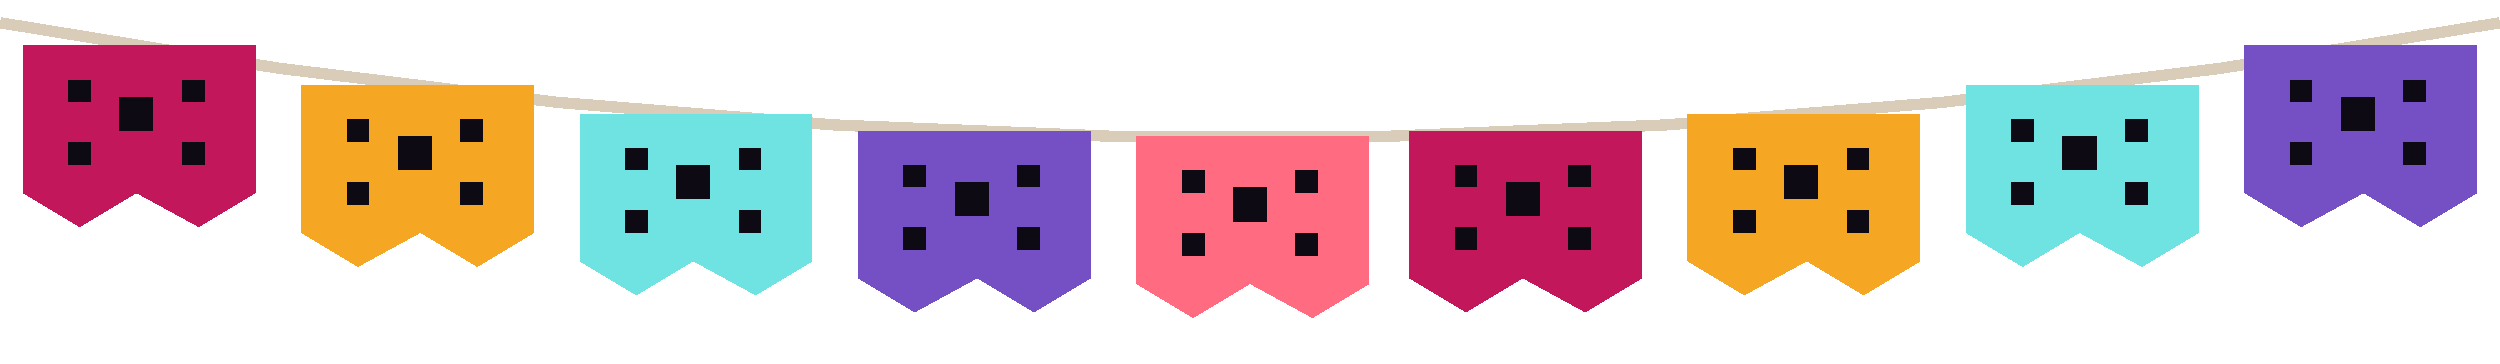
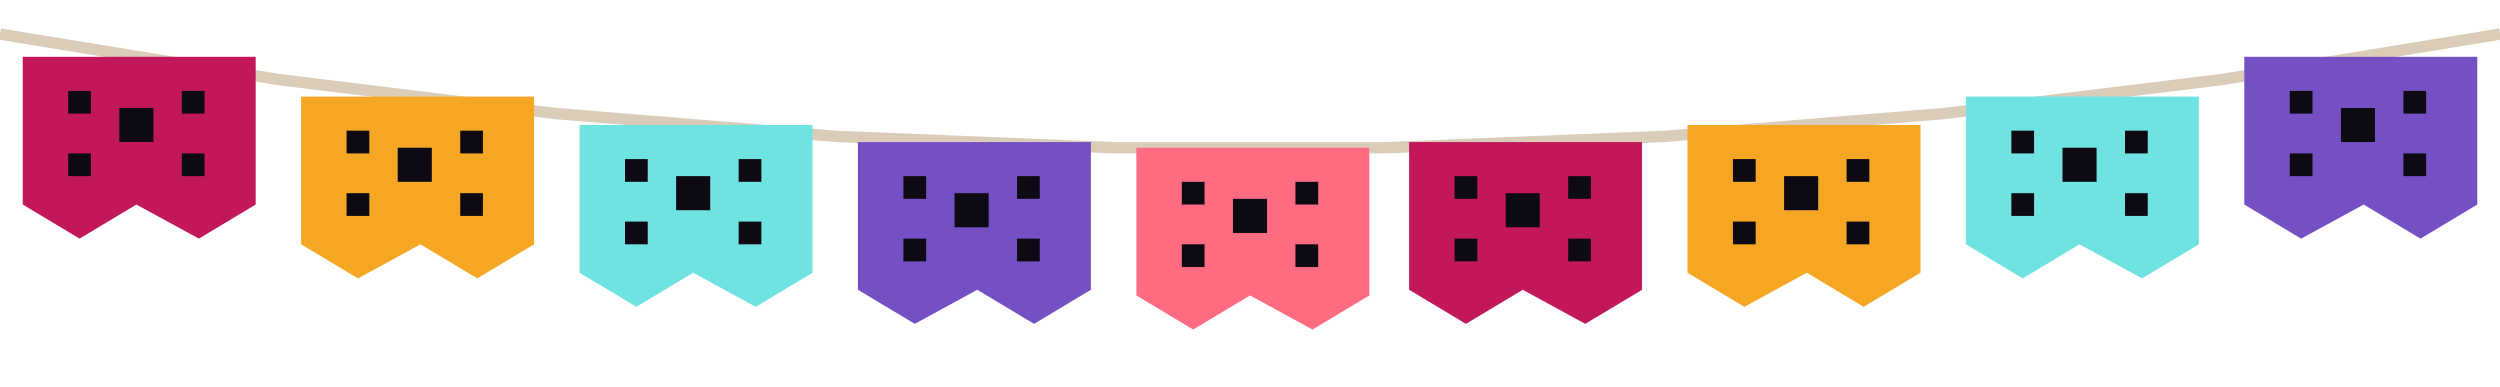
- <svg xmlns="http://www.w3.org/2000/svg" width="440" height="64" viewBox="0 0 440 64" shape-rendering="crispEdges" aria-hidden="true">
+ <svg xmlns="http://www.w3.org/2000/svg" width="440" height="68" viewBox="0 -2 440 68" aria-hidden="true">
+   <style>.p{transform-box:fill-box;transform-origin:50% 0;animation:sw 3.2s ease-in-out infinite}@keyframes sw{0%,100%{transform:rotate(-4deg) scaleY(1)}50%{transform:rotate(4deg) scaleY(.94)}}@media (prefers-reduced-motion:reduce){.p{animation:none}}</style>
  <polyline points="0,4 49,12 98,18 147,22 196,24 244,24 293,22 342,18 391,12 440,4" fill="none" stroke="#D9CCB8" stroke-width="2" />
-   <polygon points="4,8 45,8 45,34 35,40 24,34 14,40 4,34" fill="#C2185B" />
-   <rect x="21" y="17" width="6" height="6" fill="#0E0A14" />
-   <rect x="12" y="14" width="4" height="4" fill="#0E0A14" />
-   <rect x="32" y="14" width="4" height="4" fill="#0E0A14" />
-   <rect x="12" y="25" width="4" height="4" fill="#0E0A14" />
-   <rect x="32" y="25" width="4" height="4" fill="#0E0A14" />
-   <polygon points="53,15 94,15 94,41 84,47 74,41 63,47 53,41" fill="#F5A623" />
-   <rect x="70" y="24" width="6" height="6" fill="#0E0A14" />
-   <rect x="61" y="21" width="4" height="4" fill="#0E0A14" />
-   <rect x="81" y="21" width="4" height="4" fill="#0E0A14" />
-   <rect x="61" y="32" width="4" height="4" fill="#0E0A14" />
-   <rect x="81" y="32" width="4" height="4" fill="#0E0A14" />
-   <polygon points="102,20 143,20 143,46 133,52 122,46 112,52 102,46" fill="#6FE3E1" />
-   <rect x="119" y="29" width="6" height="6" fill="#0E0A14" />
-   <rect x="110" y="26" width="4" height="4" fill="#0E0A14" />
-   <rect x="130" y="26" width="4" height="4" fill="#0E0A14" />
-   <rect x="110" y="37" width="4" height="4" fill="#0E0A14" />
-   <rect x="130" y="37" width="4" height="4" fill="#0E0A14" />
-   <polygon points="151,23 192,23 192,49 182,55 172,49 161,55 151,49" fill="#7450C4" />
-   <rect x="168" y="32" width="6" height="6" fill="#0E0A14" />
-   <rect x="159" y="29" width="4" height="4" fill="#0E0A14" />
-   <rect x="179" y="29" width="4" height="4" fill="#0E0A14" />
-   <rect x="159" y="40" width="4" height="4" fill="#0E0A14" />
-   <rect x="179" y="40" width="4" height="4" fill="#0E0A14" />
-   <polygon points="200,24 241,24 241,50 231,56 220,50 210,56 200,50" fill="#FF6B81" />
-   <rect x="217" y="33" width="6" height="6" fill="#0E0A14" />
-   <rect x="208" y="30" width="4" height="4" fill="#0E0A14" />
-   <rect x="228" y="30" width="4" height="4" fill="#0E0A14" />
-   <rect x="208" y="41" width="4" height="4" fill="#0E0A14" />
-   <rect x="228" y="41" width="4" height="4" fill="#0E0A14" />
-   <polygon points="248,23 289,23 289,49 279,55 268,49 258,55 248,49" fill="#C2185B" />
-   <rect x="265" y="32" width="6" height="6" fill="#0E0A14" />
-   <rect x="256" y="29" width="4" height="4" fill="#0E0A14" />
-   <rect x="276" y="29" width="4" height="4" fill="#0E0A14" />
-   <rect x="256" y="40" width="4" height="4" fill="#0E0A14" />
-   <rect x="276" y="40" width="4" height="4" fill="#0E0A14" />
-   <polygon points="297,20 338,20 338,46 328,52 318,46 307,52 297,46" fill="#F5A623" />
-   <rect x="314" y="29" width="6" height="6" fill="#0E0A14" />
-   <rect x="305" y="26" width="4" height="4" fill="#0E0A14" />
-   <rect x="325" y="26" width="4" height="4" fill="#0E0A14" />
-   <rect x="305" y="37" width="4" height="4" fill="#0E0A14" />
-   <rect x="325" y="37" width="4" height="4" fill="#0E0A14" />
-   <polygon points="346,15 387,15 387,41 377,47 366,41 356,47 346,41" fill="#6FE3E1" />
-   <rect x="363" y="24" width="6" height="6" fill="#0E0A14" />
-   <rect x="354" y="21" width="4" height="4" fill="#0E0A14" />
-   <rect x="374" y="21" width="4" height="4" fill="#0E0A14" />
-   <rect x="354" y="32" width="4" height="4" fill="#0E0A14" />
-   <rect x="374" y="32" width="4" height="4" fill="#0E0A14" />
-   <polygon points="395,8 436,8 436,34 426,40 416,34 405,40 395,34" fill="#7450C4" />
-   <rect x="412" y="17" width="6" height="6" fill="#0E0A14" />
-   <rect x="403" y="14" width="4" height="4" fill="#0E0A14" />
-   <rect x="423" y="14" width="4" height="4" fill="#0E0A14" />
-   <rect x="403" y="25" width="4" height="4" fill="#0E0A14" />
-   <rect x="423" y="25" width="4" height="4" fill="#0E0A14" />
+   <g class="p" style="animation-delay:0.00s">
+     <polygon points="4,8 45,8 45,34 35,40 24,34 14,40 4,34" fill="#C2185B" />
+     <rect x="21" y="17" width="6" height="6" fill="#0E0A14" />
+     <rect x="12" y="14" width="4" height="4" fill="#0E0A14" />
+     <rect x="32" y="14" width="4" height="4" fill="#0E0A14" />
+     <rect x="12" y="25" width="4" height="4" fill="#0E0A14" />
+     <rect x="32" y="25" width="4" height="4" fill="#0E0A14" />
+   </g>
+   <g class="p" style="animation-delay:-0.37s">
+     <polygon points="53,15 94,15 94,41 84,47 74,41 63,47 53,41" fill="#F5A623" />
+     <rect x="70" y="24" width="6" height="6" fill="#0E0A14" />
+     <rect x="61" y="21" width="4" height="4" fill="#0E0A14" />
+     <rect x="81" y="21" width="4" height="4" fill="#0E0A14" />
+     <rect x="61" y="32" width="4" height="4" fill="#0E0A14" />
+     <rect x="81" y="32" width="4" height="4" fill="#0E0A14" />
+   </g>
+   <g class="p" style="animation-delay:-0.74s">
+     <polygon points="102,20 143,20 143,46 133,52 122,46 112,52 102,46" fill="#6FE3E1" />
+     <rect x="119" y="29" width="6" height="6" fill="#0E0A14" />
+     <rect x="110" y="26" width="4" height="4" fill="#0E0A14" />
+     <rect x="130" y="26" width="4" height="4" fill="#0E0A14" />
+     <rect x="110" y="37" width="4" height="4" fill="#0E0A14" />
+     <rect x="130" y="37" width="4" height="4" fill="#0E0A14" />
+   </g>
+   <g class="p" style="animation-delay:-1.11s">
+     <polygon points="151,23 192,23 192,49 182,55 172,49 161,55 151,49" fill="#7450C4" />
+     <rect x="168" y="32" width="6" height="6" fill="#0E0A14" />
+     <rect x="159" y="29" width="4" height="4" fill="#0E0A14" />
+     <rect x="179" y="29" width="4" height="4" fill="#0E0A14" />
+     <rect x="159" y="40" width="4" height="4" fill="#0E0A14" />
+     <rect x="179" y="40" width="4" height="4" fill="#0E0A14" />
+   </g>
+   <g class="p" style="animation-delay:-1.48s">
+     <polygon points="200,24 241,24 241,50 231,56 220,50 210,56 200,50" fill="#FF6B81" />
+     <rect x="217" y="33" width="6" height="6" fill="#0E0A14" />
+     <rect x="208" y="30" width="4" height="4" fill="#0E0A14" />
+     <rect x="228" y="30" width="4" height="4" fill="#0E0A14" />
+     <rect x="208" y="41" width="4" height="4" fill="#0E0A14" />
+     <rect x="228" y="41" width="4" height="4" fill="#0E0A14" />
+   </g>
+   <g class="p" style="animation-delay:-1.85s">
+     <polygon points="248,23 289,23 289,49 279,55 268,49 258,55 248,49" fill="#C2185B" />
+     <rect x="265" y="32" width="6" height="6" fill="#0E0A14" />
+     <rect x="256" y="29" width="4" height="4" fill="#0E0A14" />
+     <rect x="276" y="29" width="4" height="4" fill="#0E0A14" />
+     <rect x="256" y="40" width="4" height="4" fill="#0E0A14" />
+     <rect x="276" y="40" width="4" height="4" fill="#0E0A14" />
+   </g>
+   <g class="p" style="animation-delay:-2.22s">
+     <polygon points="297,20 338,20 338,46 328,52 318,46 307,52 297,46" fill="#F5A623" />
+     <rect x="314" y="29" width="6" height="6" fill="#0E0A14" />
+     <rect x="305" y="26" width="4" height="4" fill="#0E0A14" />
+     <rect x="325" y="26" width="4" height="4" fill="#0E0A14" />
+     <rect x="305" y="37" width="4" height="4" fill="#0E0A14" />
+     <rect x="325" y="37" width="4" height="4" fill="#0E0A14" />
+   </g>
+   <g class="p" style="animation-delay:-2.59s">
+     <polygon points="346,15 387,15 387,41 377,47 366,41 356,47 346,41" fill="#6FE3E1" />
+     <rect x="363" y="24" width="6" height="6" fill="#0E0A14" />
+     <rect x="354" y="21" width="4" height="4" fill="#0E0A14" />
+     <rect x="374" y="21" width="4" height="4" fill="#0E0A14" />
+     <rect x="354" y="32" width="4" height="4" fill="#0E0A14" />
+     <rect x="374" y="32" width="4" height="4" fill="#0E0A14" />
+   </g>
+   <g class="p" style="animation-delay:-2.96s">
+     <polygon points="395,8 436,8 436,34 426,40 416,34 405,40 395,34" fill="#7450C4" />
+     <rect x="412" y="17" width="6" height="6" fill="#0E0A14" />
+     <rect x="403" y="14" width="4" height="4" fill="#0E0A14" />
+     <rect x="423" y="14" width="4" height="4" fill="#0E0A14" />
+     <rect x="403" y="25" width="4" height="4" fill="#0E0A14" />
+     <rect x="423" y="25" width="4" height="4" fill="#0E0A14" />
+   </g>
</svg>
